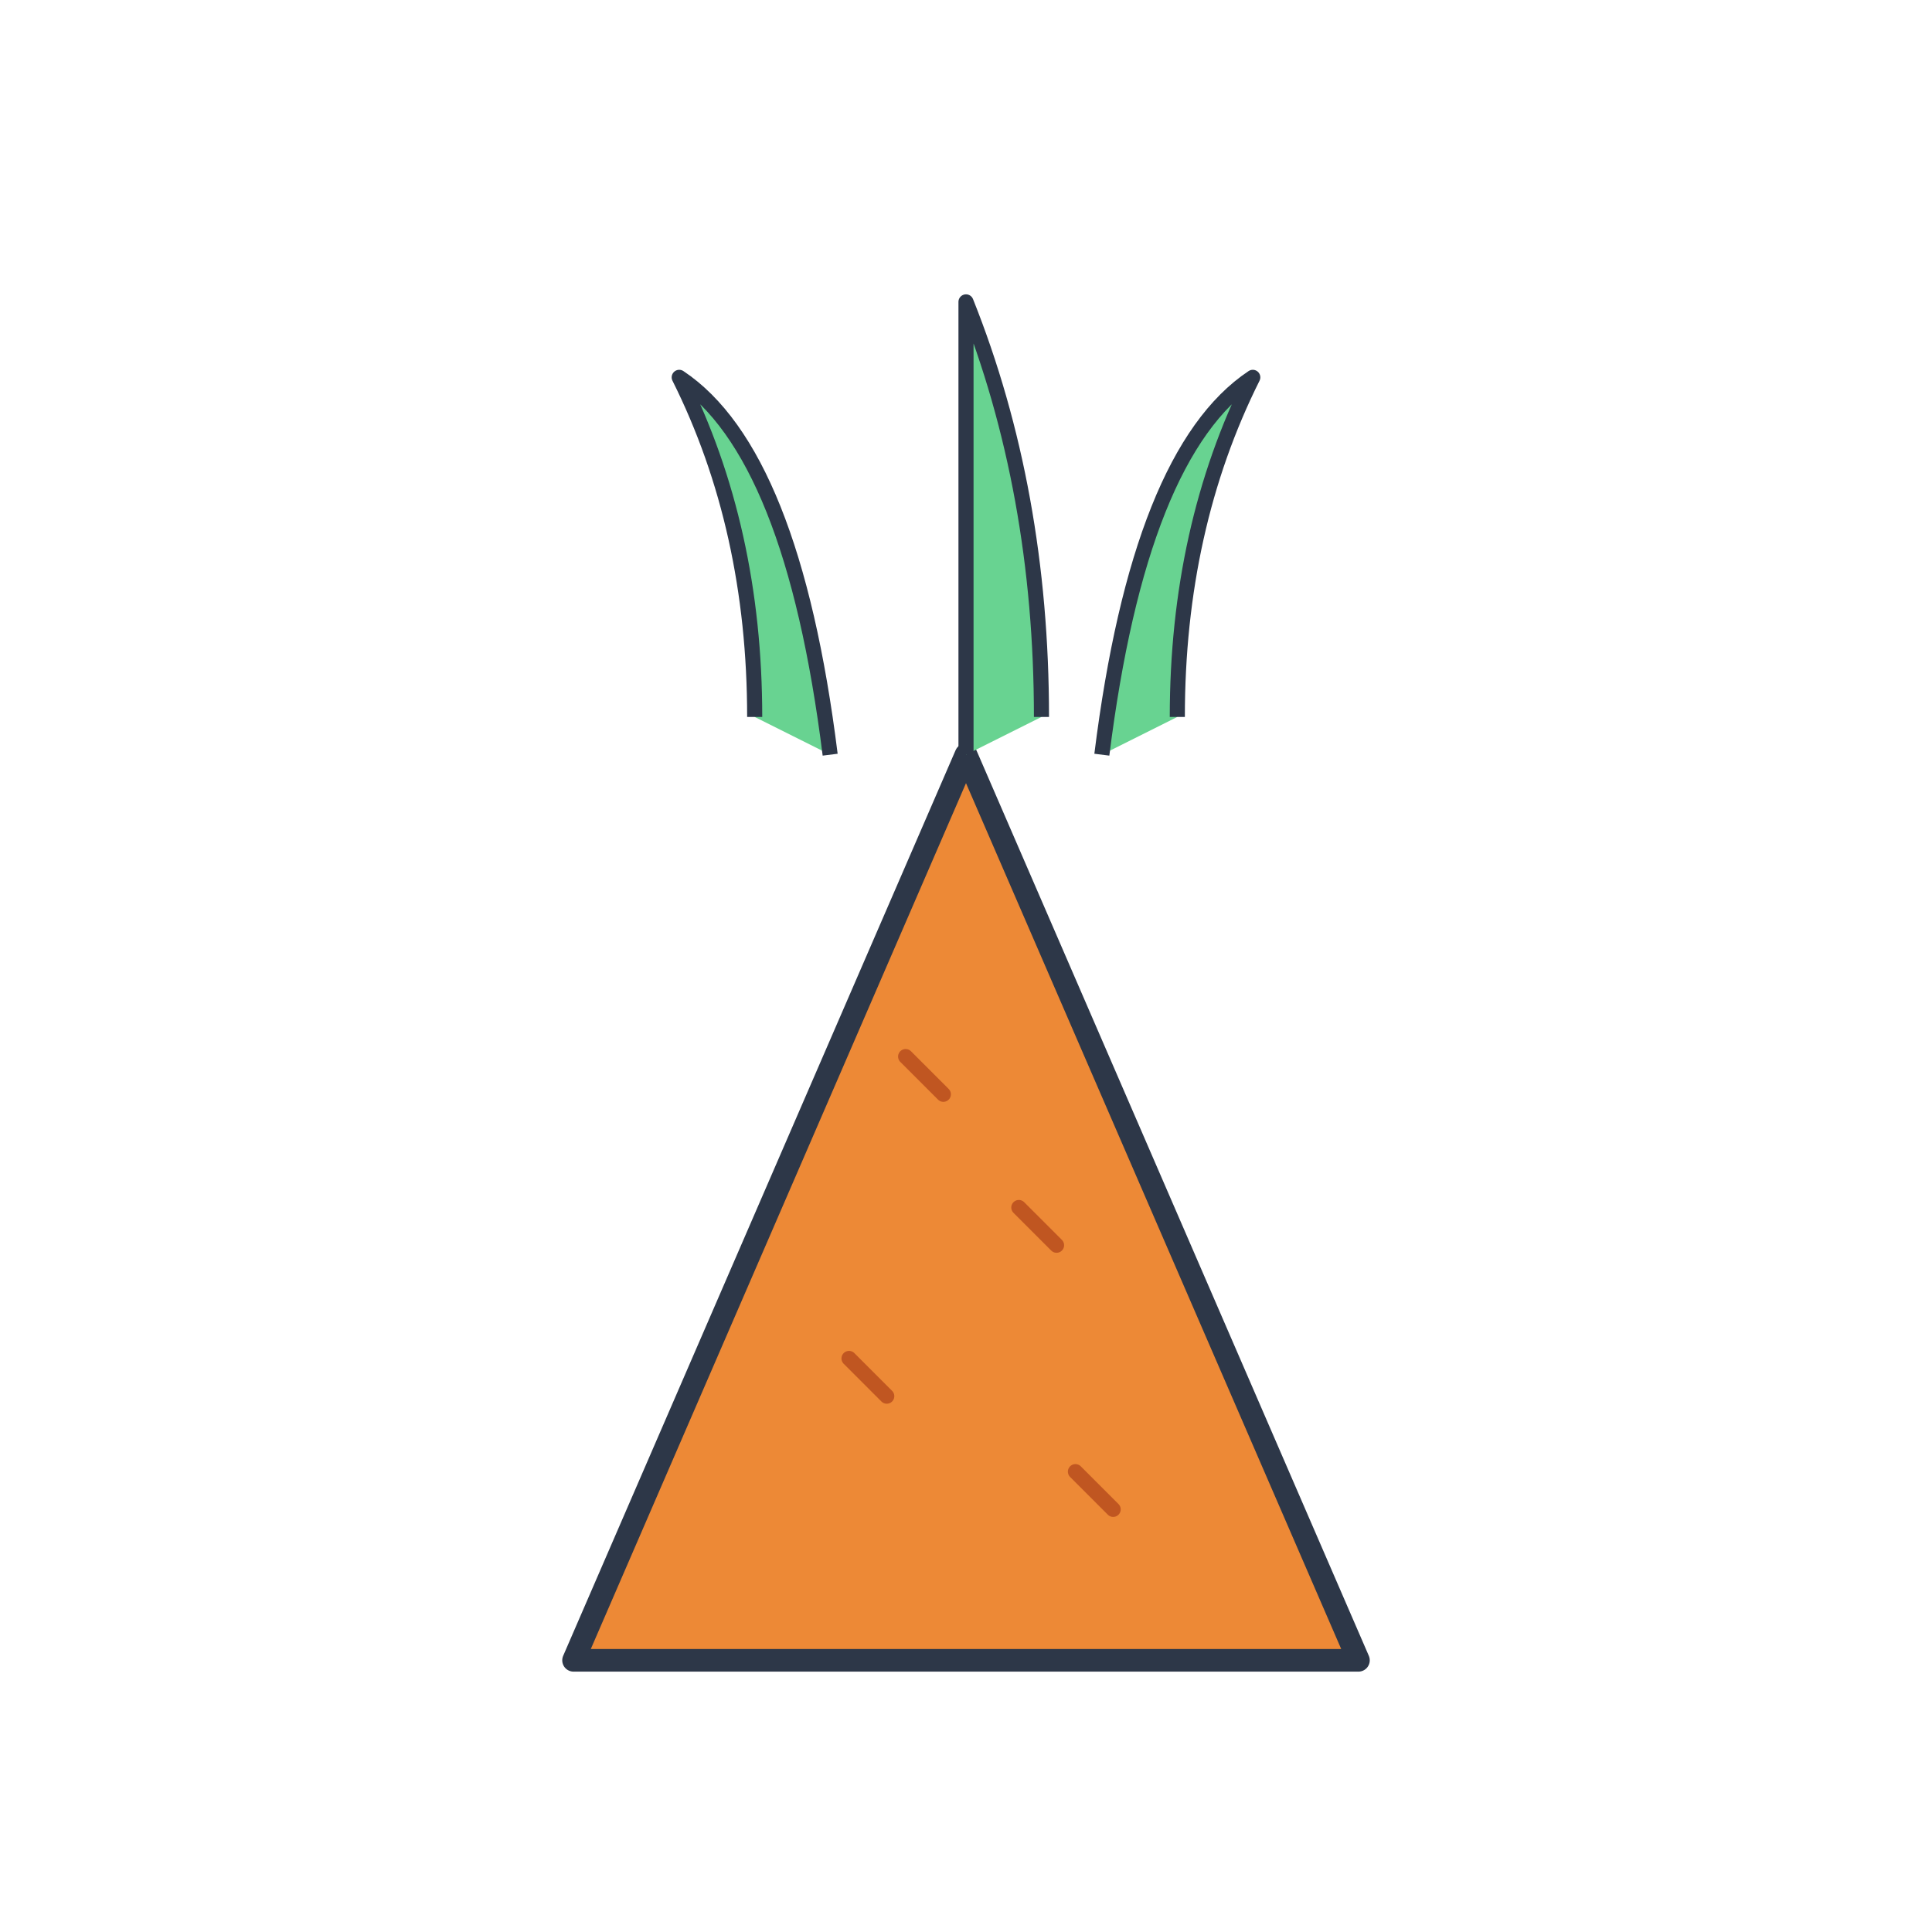
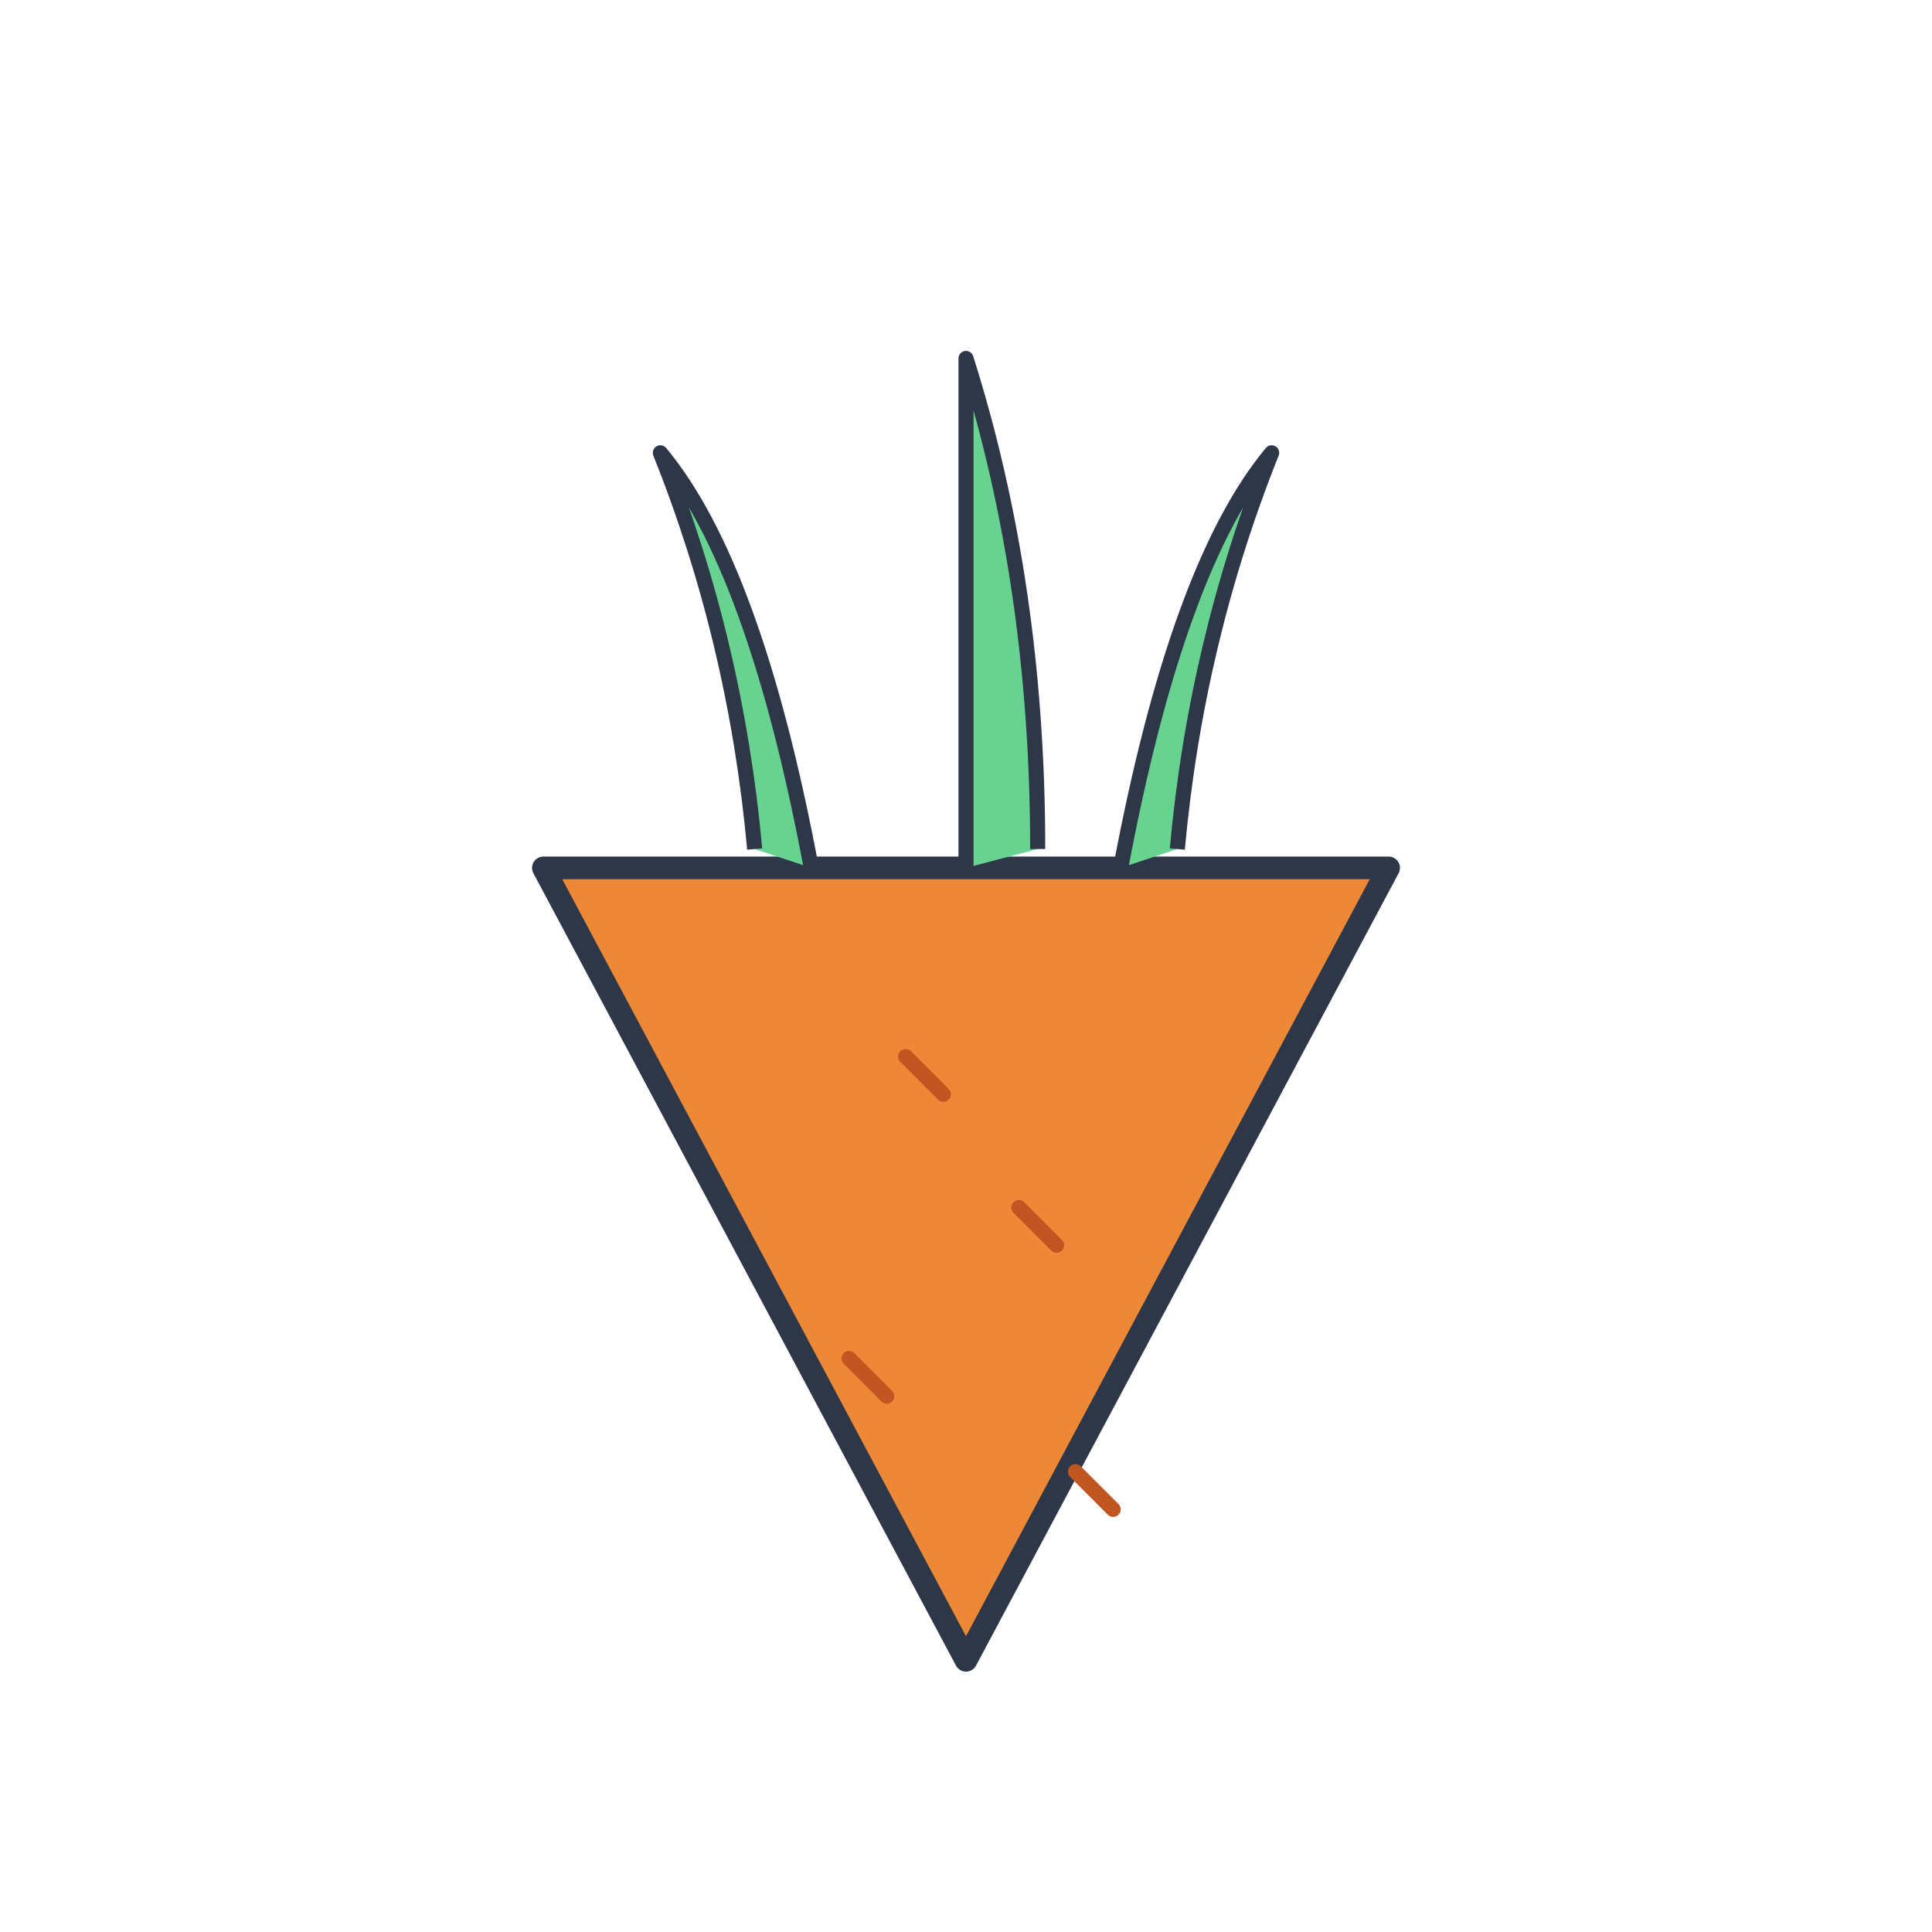
<svg xmlns="http://www.w3.org/2000/svg" viewBox="0 0 512 512">
-   <polygon points="256,200 360,440 152,440" fill="#ED8936" stroke="#2D3748" stroke-width="6" stroke-linejoin="round" />
-   <path d="M 220 200 Q 210 120 180 100 Q 200 140 200 190" fill="#68D391" stroke="#2D3748" stroke-width="4" stroke-linejoin="round" />
-   <path d="M 256 200 Q 256 110 256 80 Q 276 130 276 190" fill="#68D391" stroke="#2D3748" stroke-width="4" stroke-linejoin="round" />
-   <path d="M 292 200 Q 302 120 332 100 Q 312 140 312 190" fill="#68D391" stroke="#2D3748" stroke-width="4" stroke-linejoin="round" />
+   <polygon points="256,440 368,230 144,230" fill="#ED8936" stroke="#2D3748" stroke-width="6" stroke-linejoin="round" />
+   <path d="M 215 230 Q 200 150 175 120 Q 195 170 200 225" fill="#68D391" stroke="#2D3748" stroke-width="4" stroke-linejoin="round" />
+   <path d="M 256 230 Q 256 140 256 95 Q 275 155 275 225" fill="#68D391" stroke="#2D3748" stroke-width="4" stroke-linejoin="round" />
+   <path d="M 297 230 Q 312 150 337 120 Q 317 170 312 225" fill="#68D391" stroke="#2D3748" stroke-width="4" stroke-linejoin="round" />
  <line x1="240" y1="280" x2="250" y2="290" stroke="#C05621" stroke-width="4" stroke-linecap="round" />
  <line x1="270" y1="320" x2="280" y2="330" stroke="#C05621" stroke-width="4" stroke-linecap="round" />
  <line x1="225" y1="360" x2="235" y2="370" stroke="#C05621" stroke-width="4" stroke-linecap="round" />
  <line x1="285" y1="390" x2="295" y2="400" stroke="#C05621" stroke-width="4" stroke-linecap="round" />
</svg>
